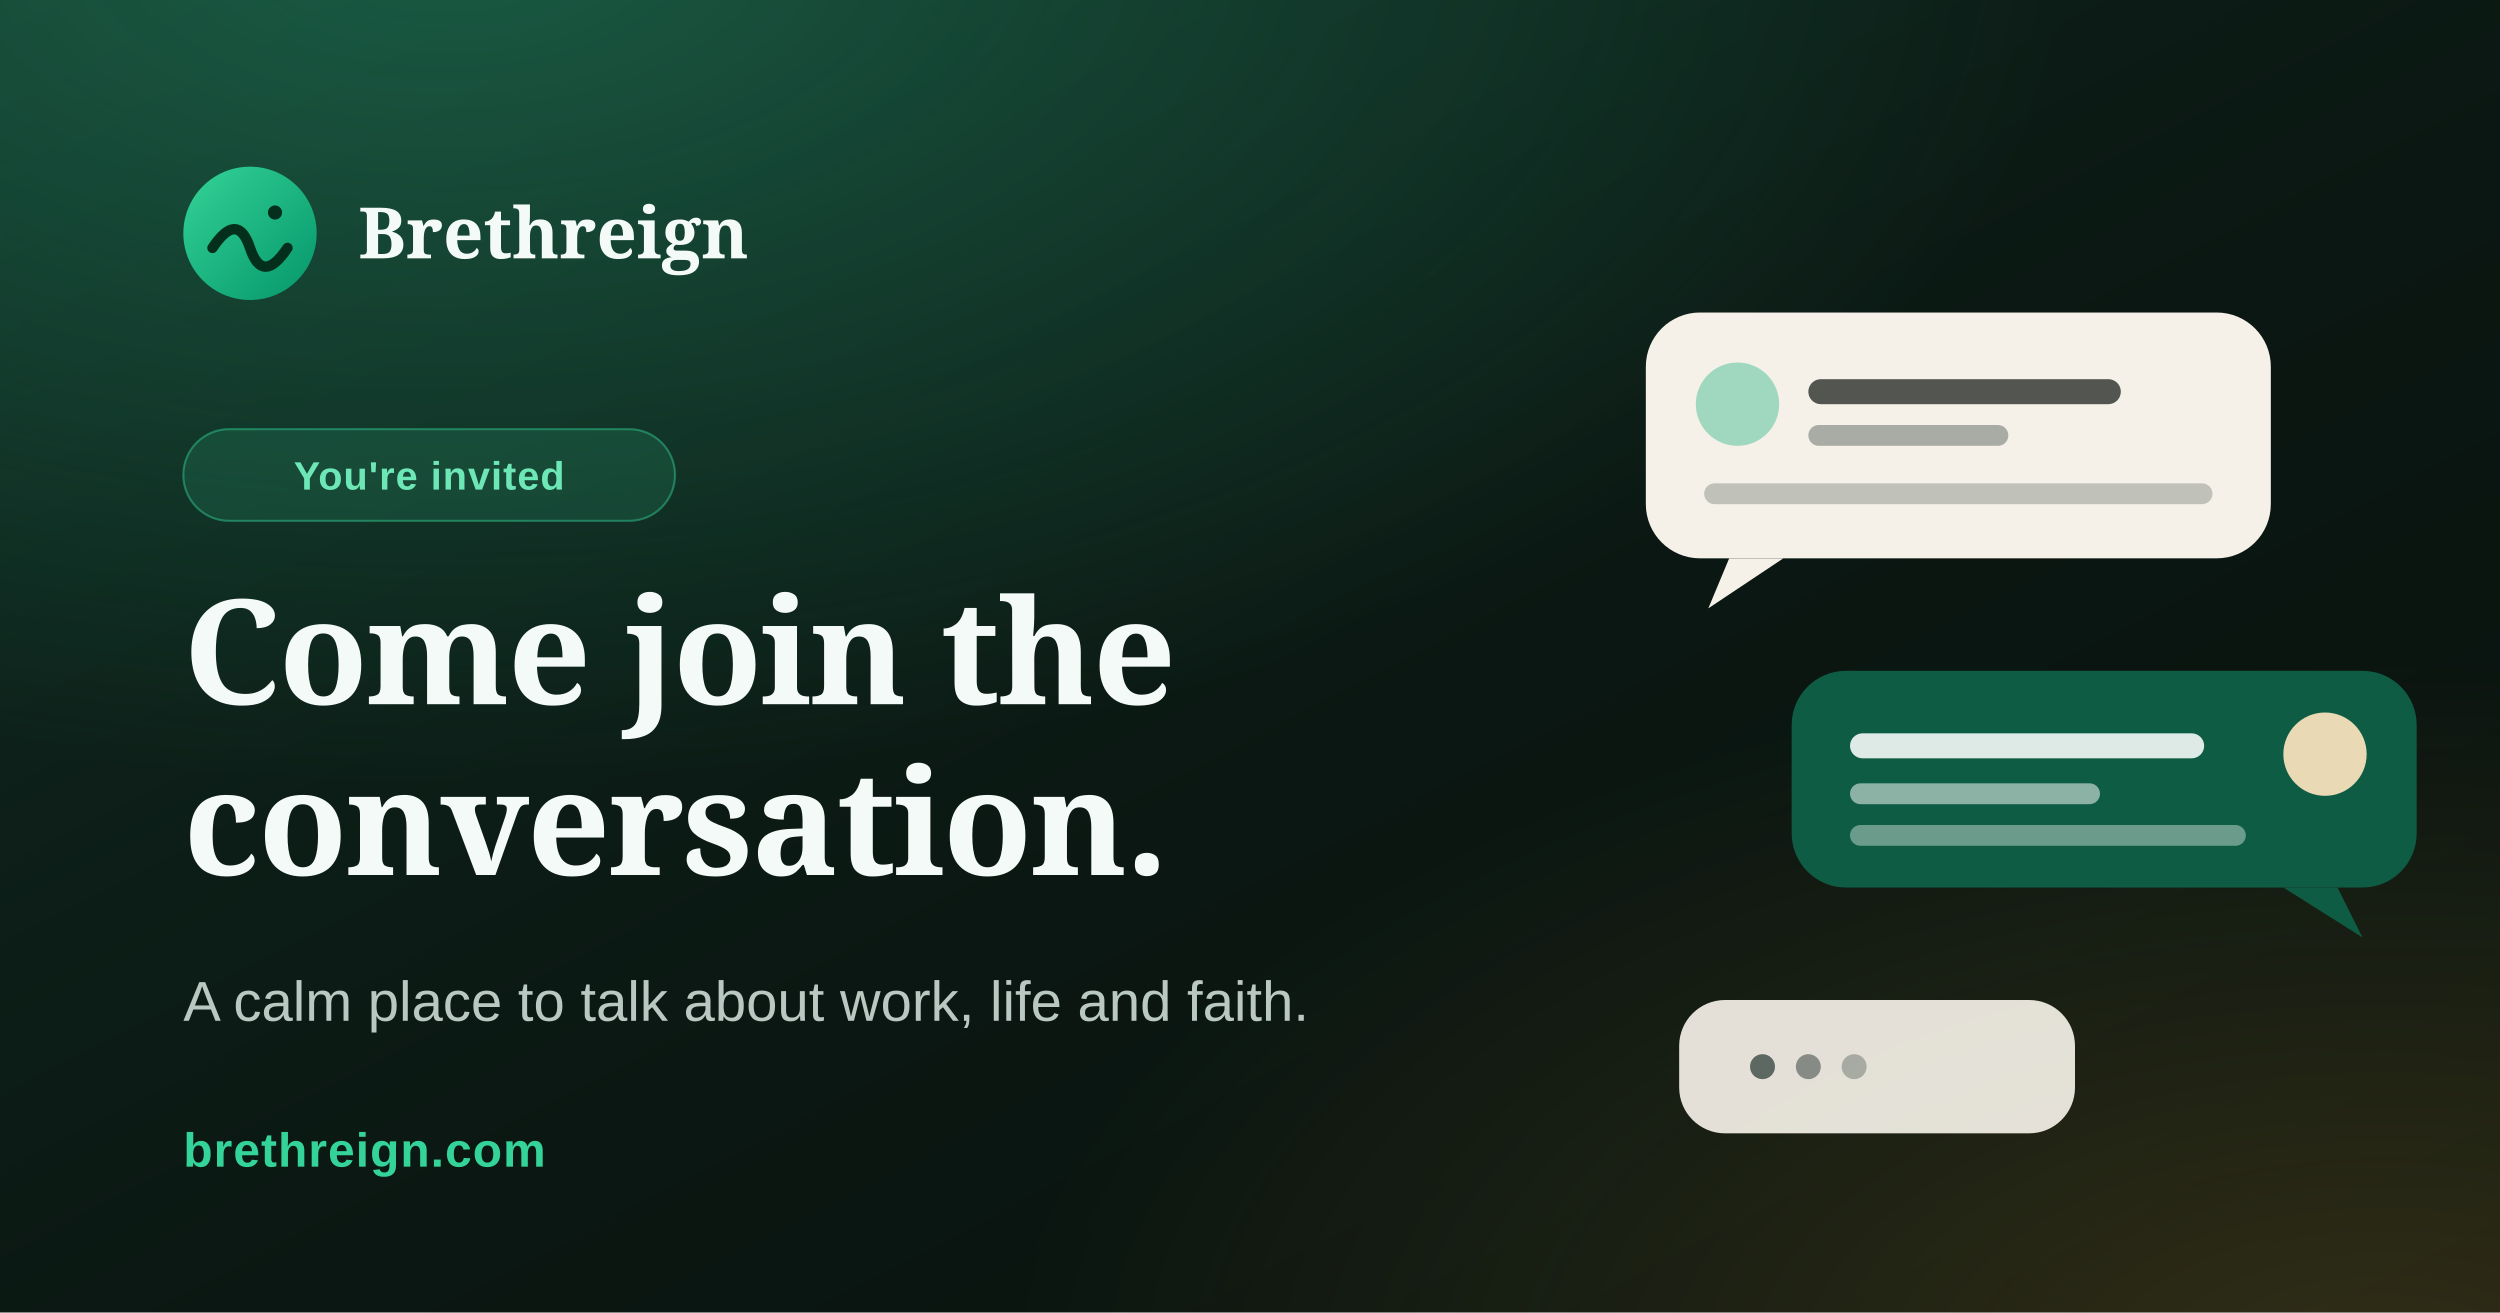
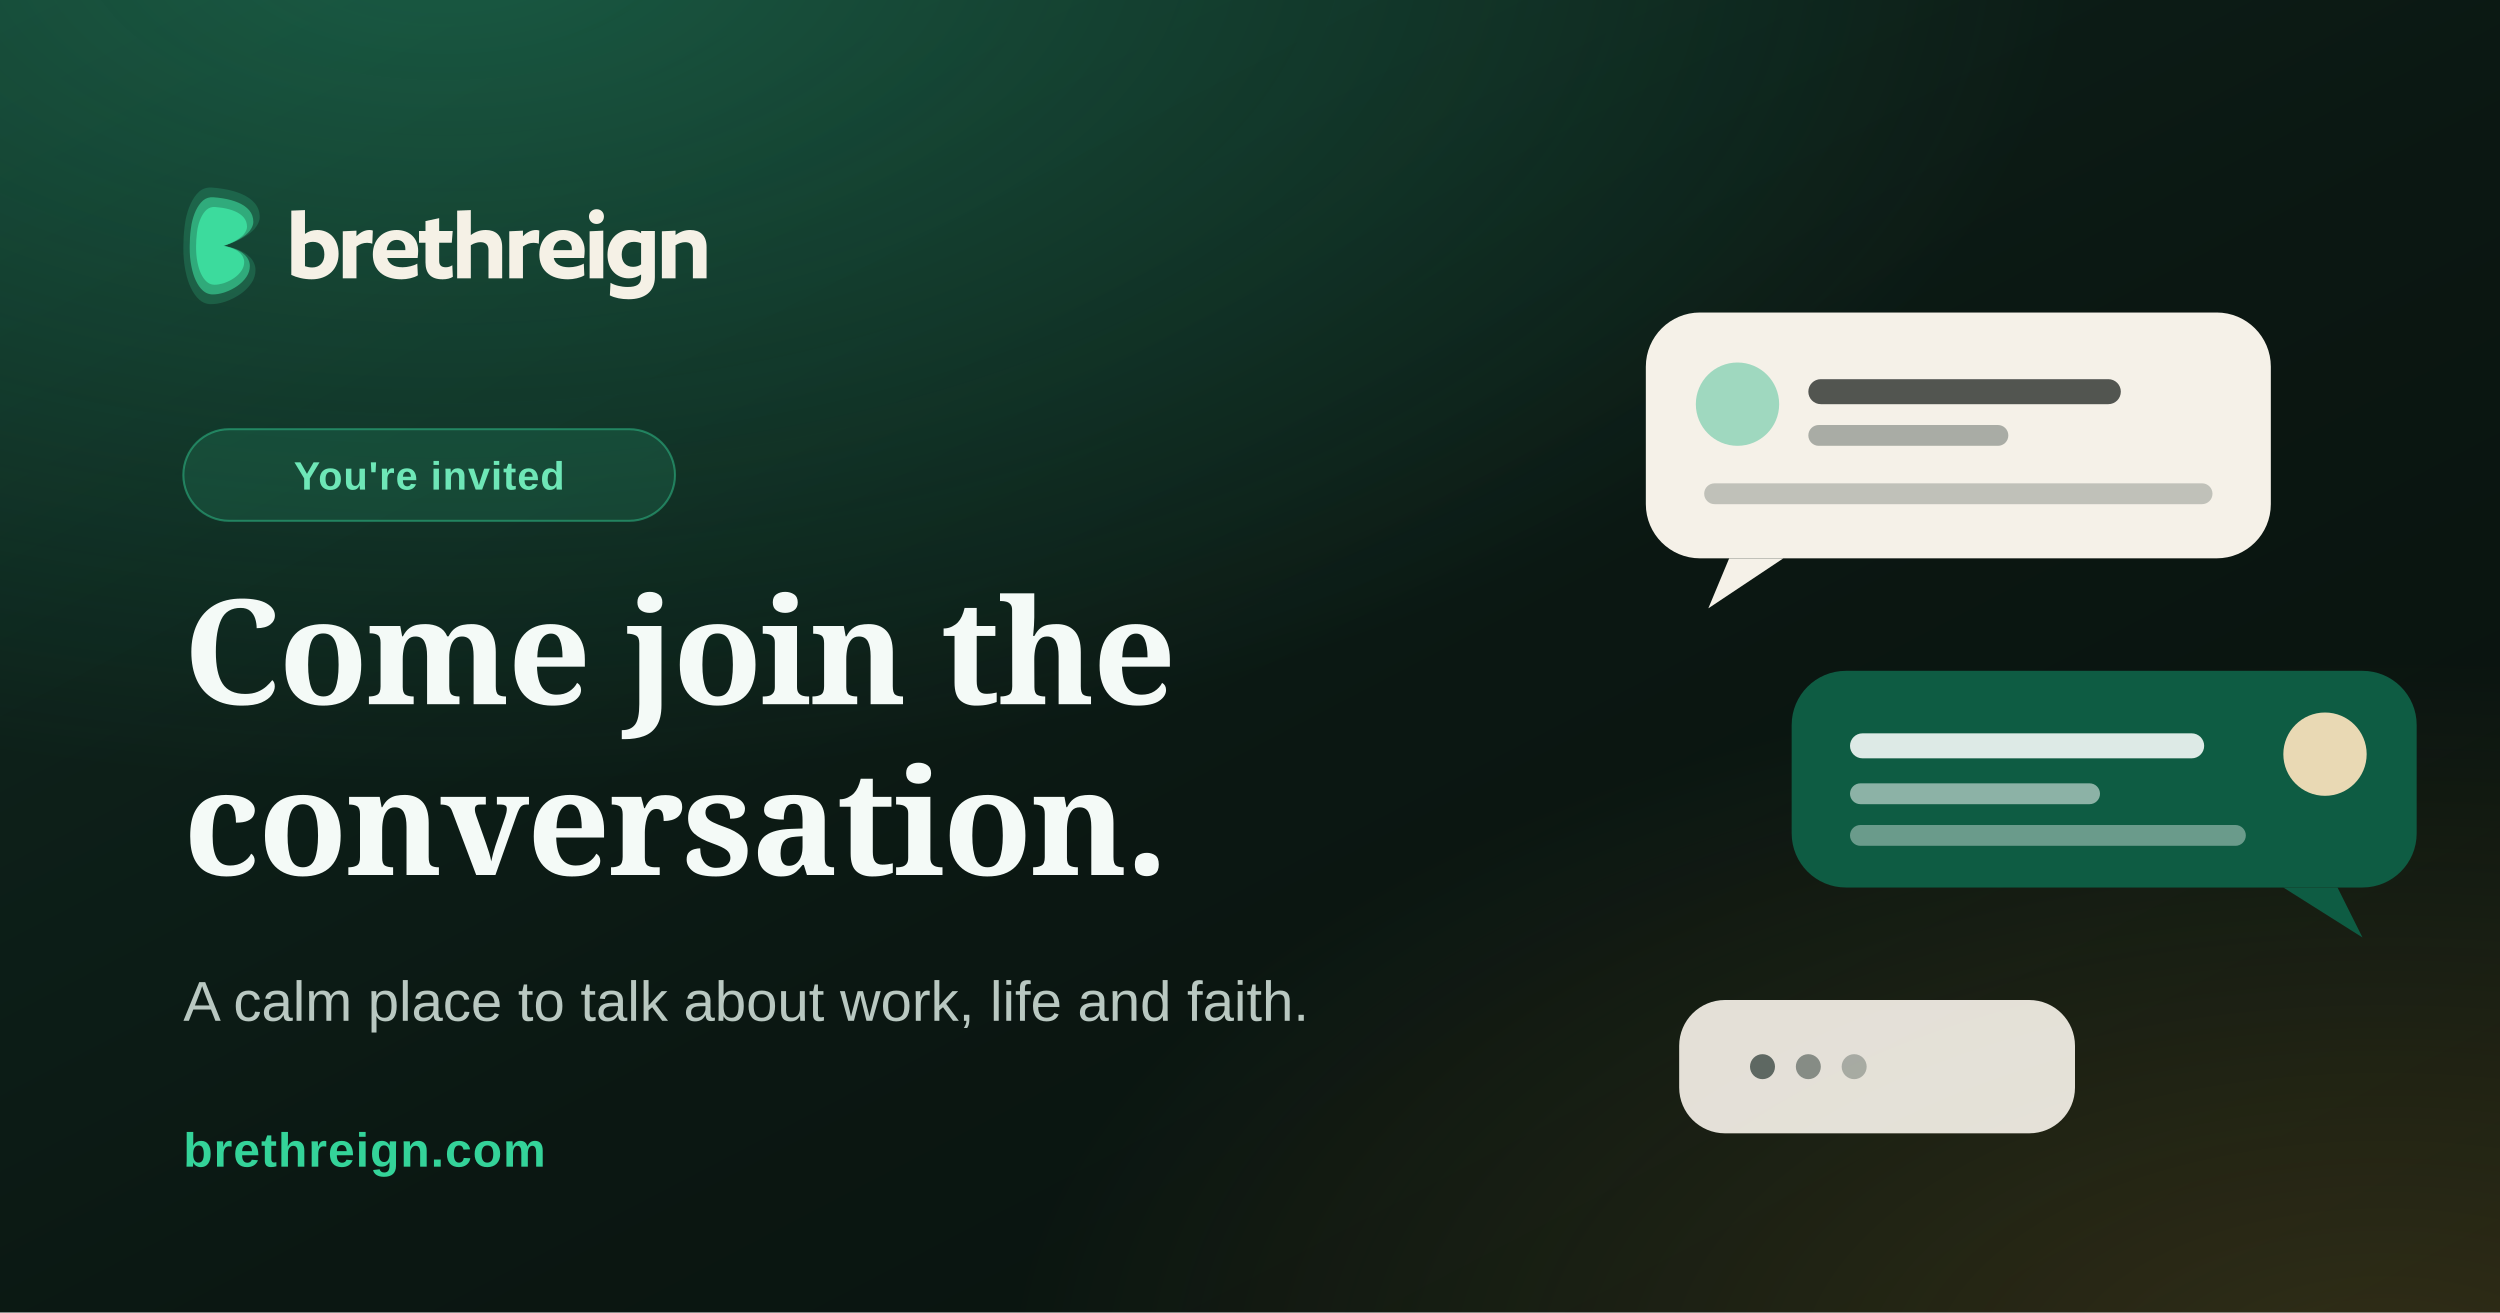
<svg xmlns="http://www.w3.org/2000/svg" width="1200" height="630" viewBox="0 0 1200 630">
  <defs>
    <linearGradient id="bg" x1="0%" y1="0%" x2="100%" y2="100%">
      <stop offset="0%" stop-color="#0f2a21" />
      <stop offset="55%" stop-color="#0b1712" />
      <stop offset="100%" stop-color="#08110d" />
    </linearGradient>
    <radialGradient id="glow" cx="18%" cy="-5%" r="65%">
      <stop offset="0%" stop-color="rgba(52, 211, 153, 0.30)" />
      <stop offset="100%" stop-color="rgba(52, 211, 153, 0)" />
    </radialGradient>
    <radialGradient id="glow2" cx="95%" cy="105%" r="55%">
      <stop offset="0%" stop-color="rgba(212, 160, 60, 0.20)" />
      <stop offset="100%" stop-color="rgba(212, 160, 60, 0)" />
    </radialGradient>
-     <linearGradient id="mark" x1="0%" y1="0%" x2="100%" y2="100%">
-       <stop offset="0%" stop-color="#34d399" />
-       <stop offset="100%" stop-color="#059669" />
-     </linearGradient>
  </defs>
  <rect width="1200" height="630" fill="url(#bg)" />
  <rect width="1200" height="630" fill="url(#glow)" />
  <rect width="1200" height="630" fill="url(#glow2)" />
-   <g transform="translate(88, 80)">
-     <circle cx="32" cy="32" r="32" fill="url(#mark)" />
-     <path d="M14 39 C 22 27, 28 27, 32 39 C 36 51, 42 51, 50 39" fill="none" stroke="#042f1d" stroke-width="5" stroke-linecap="round" stroke-linejoin="round" />
-     <circle cx="44" cy="22" r="3.4" fill="#042f1d" />
-     <text x="84" y="44" font-family="'Playfair Display', Georgia, serif" font-size="34" font-weight="700" fill="#f4faf7">Brethreign</text>
+   <g transform="translate(88 90) scale(0.43077)">
+     <g fill="#3cdb9d">
+       <path fill-opacity="0.2" d="M46.47,64.73c-.29.1-.59.2-.91.29,1.53.26,3,.56,4.41.91,2.32.52,4.47,1.11,6.46,1.76,6.17,1.96,10.93,4.31,14.43,7.02,2.54,1.96,4.54,3.98,5.97,6.07.55.78,1.04,1.6,1.44,2.42,1.44,2.94,2.15,5.87,2.15,8.75,0,5.16-1.5,10.02-4.57,14.59-3.1,4.57-7.11,8.62-12.11,12.11-4.99,3.46-10.41,6.23-16.22,8.29-.91.33-1.83.62-2.74.88-4.86,1.44-9.56,2.19-14.1,2.19-1.24,0-2.41-.1-3.59-.36-3.39-.62-6.49-2.19-9.33-4.7-3.79-3.36-6.98-7.93-9.66-13.71-2.42-5.22-4.28-11.16-5.61-17.82-.13-.65-.26-1.34-.39-2.02-1.4-7.44-2.09-15.21-2.09-23.24,0-1.14,0-2.25.03-3.33v-.23c.03-3.46.13-6.72.33-9.82.23-4.08.62-8.13,1.14-12.04.33-2.19.65-4.44,1.01-6.82,1.34-6.62,3.2-12.53,5.58-17.72,2.68-5.78,5.87-10.35,9.66-13.71.03-.03.06-.05.09-.08C21.62,1.13,26.7-.32,31.68.06c3.85.29,7.58.71,11.2,1.26.65.1,1.27.19,1.89.29,7.67,1.24,14.39,3.16,20.24,5.68,6.3,2.71,11.23,6.17,14.78,10.44,3.53,4.28,5.32,9.4,5.32,15.44,0,3.56-1.57,7.47-4.7,11.62-.98,1.31-2.19,2.61-3.59,3.85-3.1,2.87-7.21,5.68-12.37,8.48-4.05,2.19-8.88,4.31-14.49,6.36-1.11.39-2.29.82-3.49,1.24Z" />
+       <path fill-opacity="0.6" d="M45.82,64.77c-.24.08-.49.16-.76.24,1.28.22,2.5.46,3.67.76,1.93.44,3.73.92,5.39,1.47,5.14,1.63,9.11,3.59,12.02,5.85,2.12,1.63,3.78,3.32,4.98,5.06.46.65.87,1.33,1.2,2.01,1.2,2.45,1.79,4.9,1.79,7.29,0,4.3-1.25,8.35-3.81,12.16-2.58,3.81-5.93,7.18-10.09,10.09-4.16,2.88-8.68,5.2-13.52,6.91-.76.27-1.52.52-2.29.73-4.05,1.2-7.97,1.82-11.75,1.82-1.03,0-2.01-.08-2.99-.3-2.83-.52-5.41-1.82-7.78-3.92-3.16-2.8-5.82-6.61-8.05-11.42-2.01-4.35-3.56-9.3-4.68-14.85-.11-.54-.22-1.12-.33-1.69-1.17-6.2-1.74-12.67-1.74-19.36,0-.95,0-1.88.03-2.77v-.19c.03-2.88.11-5.6.27-8.19.19-3.4.52-6.77.95-10.04.27-1.82.54-3.7.84-5.69,1.11-5.52,2.67-10.44,4.65-14.77,2.23-4.81,4.9-8.62,8.05-11.42.02-.02.05-.04.07-.06,3.15-2.73,7.38-3.94,11.53-3.62,3.2.24,6.32.59,9.34,1.05.54.08,1.06.16,1.58.24,6.39,1.03,11.99,2.64,16.86,4.73,5.25,2.26,9.36,5.14,12.32,8.7,2.94,3.56,4.43,7.83,4.43,12.86,0,2.96-1.31,6.23-3.92,9.68-.82,1.09-1.82,2.18-2.99,3.21-2.58,2.39-6.01,4.73-10.31,7.07-3.37,1.82-7.4,3.59-12.08,5.3-.93.33-1.9.68-2.91,1.03Z" />
+       <path d="M45.17,64.82c-.2.07-.39.13-.61.2,1.02.17,2,.37,2.94.61,1.54.35,2.98.74,4.31,1.18,4.11,1.31,7.29,2.87,9.62,4.68,1.7,1.31,3.02,2.65,3.98,4.05.37.52.7,1.07.96,1.61.96,1.96,1.44,3.92,1.44,5.83,0,3.44-1,6.68-3.05,9.73-2.07,3.05-4.74,5.74-8.07,8.07-3.33,2.31-6.94,4.16-10.81,5.53-.61.22-1.22.41-1.83.59-3.24.96-6.37,1.46-9.4,1.46-.83,0-1.61-.06-2.39-.24-2.26-.41-4.33-1.46-6.22-3.13-2.52-2.24-4.66-5.29-6.44-9.14-1.61-3.48-2.85-7.44-3.74-11.88-.09-.44-.17-.89-.26-1.35-.93-4.96-1.39-10.14-1.39-15.49,0-.76,0-1.5.02-2.22v-.15c.02-2.31.09-4.48.22-6.55.15-2.72.41-5.42.76-8.03.22-1.46.44-2.96.67-4.55.89-4.42,2.13-8.35,3.72-11.81,1.78-3.85,3.92-6.9,6.44-9.14.02-.02.04-.03.06-.05,2.52-2.18,5.9-3.15,9.23-2.9,2.56.19,5.06.48,7.47.84.44.06.85.13,1.26.2,5.11.83,9.6,2.11,13.49,3.79,4.2,1.81,7.48,4.11,9.86,6.96,2.35,2.85,3.55,6.27,3.55,10.29,0,2.37-1.04,4.98-3.13,7.75-.65.87-1.46,1.74-2.39,2.57-2.07,1.91-4.81,3.79-8.25,5.66-2.7,1.46-5.92,2.87-9.66,4.24-.74.26-1.52.54-2.33.83Z" />
+     </g>
+     <g fill="#f5f1e6">
+       <path d="M142.99,102.32c-8.52,0-16.8-2.04-22.68-4.92V25.76l15.24-.6v26.52c4.32-3,8.52-4.32,13.8-4.32,13.44,0,23.64,10.2,23.64,26.64s-11.4,28.32-30,28.32ZM144.43,60.56c-3.24,0-6.6.96-8.88,2.76v24.36c1.92.72,5.04,1.44,8.04,1.44,8.28,0,13.56-5.52,13.56-14.4s-4.44-14.16-12.72-14.16Z" />
+       <path d="M210.55,62.72c-1.08-.6-3.6-1.08-5.76-1.08-4.32,0-8.64,1.56-11.88,4.2v35.4h-15.24v-52.44l15.24-.72v6.24c4.68-4.8,9.48-6.96,14.76-6.96,1.08,0,2.64.24,3.48.6l-.6,14.76Z" />
+       <path d="M227.23,78.56c1.44,6.6,7.32,10.32,17.04,10.32,5.4,0,12.36-1.56,16.44-4.08l.6,13.08c-4.2,2.76-12.12,4.44-18.12,4.44-20.64,0-32.04-10.8-32.04-27.72s11.4-27.24,26.52-27.24c13.92,0,24,8.64,24,23.28,0,2.04-.24,5.4-.6,7.92h-33.84ZM226.63,69.8h20.76v-1.56c0-5.88-3.72-9.84-9.6-9.84-6.24,0-10.32,4.32-11.16,11.4Z" />
+       <path d="M299.11,61.52h-14.04v20.16c0,5.28,2.64,7.2,7.56,7.2,2.76,0,5.28-.96,7.08-2.28l.6,12.96c-2.64,1.68-6.6,2.76-11.4,2.76-13.32,0-19.08-6.84-19.08-18.96v-21.84h-7.2v-13.08h7.2v-11.04l15.24-3.24v14.28h15.12l-1.08,13.08Z" />
+       <path d="M340.03,101.24v-31.56c0-6.24-3.6-8.76-9-8.76-3.48,0-7.44,1.32-10.68,3.36v36.96h-15.24V25.76l15.24-.6v27.84c5.04-3.84,10.68-5.64,16.68-5.64,10.92,0,18.24,5.88,18.24,19.08v34.8h-15.24Z" />
+       <path d="M396.07,62.72c-1.08-.6-3.6-1.08-5.76-1.08-4.32,0-8.64,1.56-11.88,4.2v35.4h-15.24v-52.44l15.24-.72v6.24c4.68-4.8,9.48-6.96,14.76-6.96,1.08,0,2.64.24,3.48.6l-.6,14.76Z" />
+       <path d="M412.75,78.56c1.44,6.6,7.32,10.32,17.04,10.32,5.4,0,12.36-1.56,16.44-4.08l.6,13.08c-4.2,2.76-12.12,4.44-18.12,4.44-20.64,0-32.04-10.8-32.04-27.72s11.4-27.24,26.52-27.24c13.92,0,24,8.64,24,23.28,0,2.04-.24,5.4-.6,7.92h-33.84ZM412.15,69.8h20.76v-1.56c0-5.88-3.72-9.84-9.6-9.84-6.24,0-10.32,4.32-11.16,11.4Z" />
+       <path d="M468.67,32.36c0,4.68-3.36,8.28-8.16,8.28s-8.52-3.6-8.52-8.28,3.6-8.16,8.52-8.16,8.16,3.48,8.16,8.16ZM467.95,101.24h-15.24v-52.44l15.24-.72v53.16Z" />
+       <path d="M525.43,99.92c0,16.44-11.76,24.6-29.16,24.6-8.28,0-15.72-1.56-21-4.32l.72-14.04c4.32,2.76,12,4.68,19.08,4.68,10.08,0,15-2.88,15-10.8v-3.12c-4.32,3-8.52,4.32-13.68,4.32-13.44,0-23.76-9.96-23.76-26.16s10.56-27.72,25.08-27.72c4.68,0,9.12,1.2,12.36,3.6v-2.52h15.36v51.48ZM502.03,60.56c-8.16,0-13.56,5.52-13.56,14.04s4.56,13.8,12.72,13.8c3.36,0,6.6-.96,8.88-2.76v-23.52c-1.92-.84-5.04-1.56-8.04-1.56Z" />
+       <path d="M567.79,101.24v-31.56c0-6.24-3.24-8.76-8.64-8.76-3.48,0-7.44,1.32-10.68,3.36v36.96h-15.24v-52.44l15.24-.72v4.92c5.04-3.84,10.32-5.64,16.32-5.64,10.92,0,18.24,5.88,18.24,19.08v34.8h-15.24Z" />
+     </g>
  </g>
  <g transform="translate(88, 206)">
    <rect width="236" height="44" rx="22" fill="rgba(52, 211, 153, 0.14)" stroke="rgba(52, 211, 153, 0.45)" />
    <text x="118" y="29" text-anchor="middle" font-family="ui-sans-serif, system-ui, -apple-system, 'Helvetica Neue', Arial, sans-serif" font-size="19" font-weight="700" fill="#6ee7b7" letter-spacing="0.5">You're invited</text>
  </g>
  <text font-family="'Playfair Display', Georgia, serif" font-size="70" font-weight="700" fill="#f4faf7" letter-spacing="-1">
    <tspan x="88" y="338">Come join the</tspan>
    <tspan x="88" y="420">conversation.</tspan>
  </text>
  <text x="88" y="490" font-family="ui-sans-serif, system-ui, -apple-system, 'Helvetica Neue', Arial, sans-serif" font-size="27" font-weight="500" fill="#b9c8c1">A calm place to talk about work, life and faith.</text>
  <text x="88" y="560" font-family="ui-sans-serif, system-ui, -apple-system, 'Helvetica Neue', Arial, sans-serif" font-size="23" font-weight="800" fill="#34d399" letter-spacing="0.5">brethreign.com</text>
  <g transform="translate(790, 150)">
    <rect x="0" y="0" width="300" height="118" rx="26" fill="#f5f1e8" />
    <circle cx="44" cy="44" r="20" fill="#9fd8bf" />
    <rect x="78" y="32" width="150" height="12" rx="6" fill="#1c211e" opacity="0.75" />
    <rect x="78" y="54" width="96" height="10" rx="5" fill="#5e6862" opacity="0.5" />
    <rect x="28" y="82" width="244" height="10" rx="5" fill="#5e6862" opacity="0.35" />
    <path d="M40 118 L 30 142 L 66 118 Z" fill="#f5f1e8" />
    <g transform="translate(70, 172)">
      <rect x="0" y="0" width="300" height="104" rx="26" fill="#0e5c43" />
      <circle cx="256" cy="40" r="20" fill="#e9d9b4" />
      <rect x="28" y="30" width="170" height="12" rx="6" fill="#f4faf7" opacity="0.9" />
      <rect x="28" y="54" width="120" height="10" rx="5" fill="#f4faf7" opacity="0.55" />
      <rect x="28" y="74" width="190" height="10" rx="5" fill="#f4faf7" opacity="0.4" />
      <path d="M262 104 L 274 128 L 236 104 Z" fill="#0e5c43" />
    </g>
    <g transform="translate(16, 330)">
      <rect x="0" y="0" width="190" height="64" rx="22" fill="#f5f1e8" opacity="0.92" />
      <circle cx="40" cy="32" r="6" fill="#5e6862" />
      <circle cx="62" cy="32" r="6" fill="#5e6862" opacity="0.7" />
      <circle cx="84" cy="32" r="6" fill="#5e6862" opacity="0.45" />
    </g>
  </g>
</svg>
